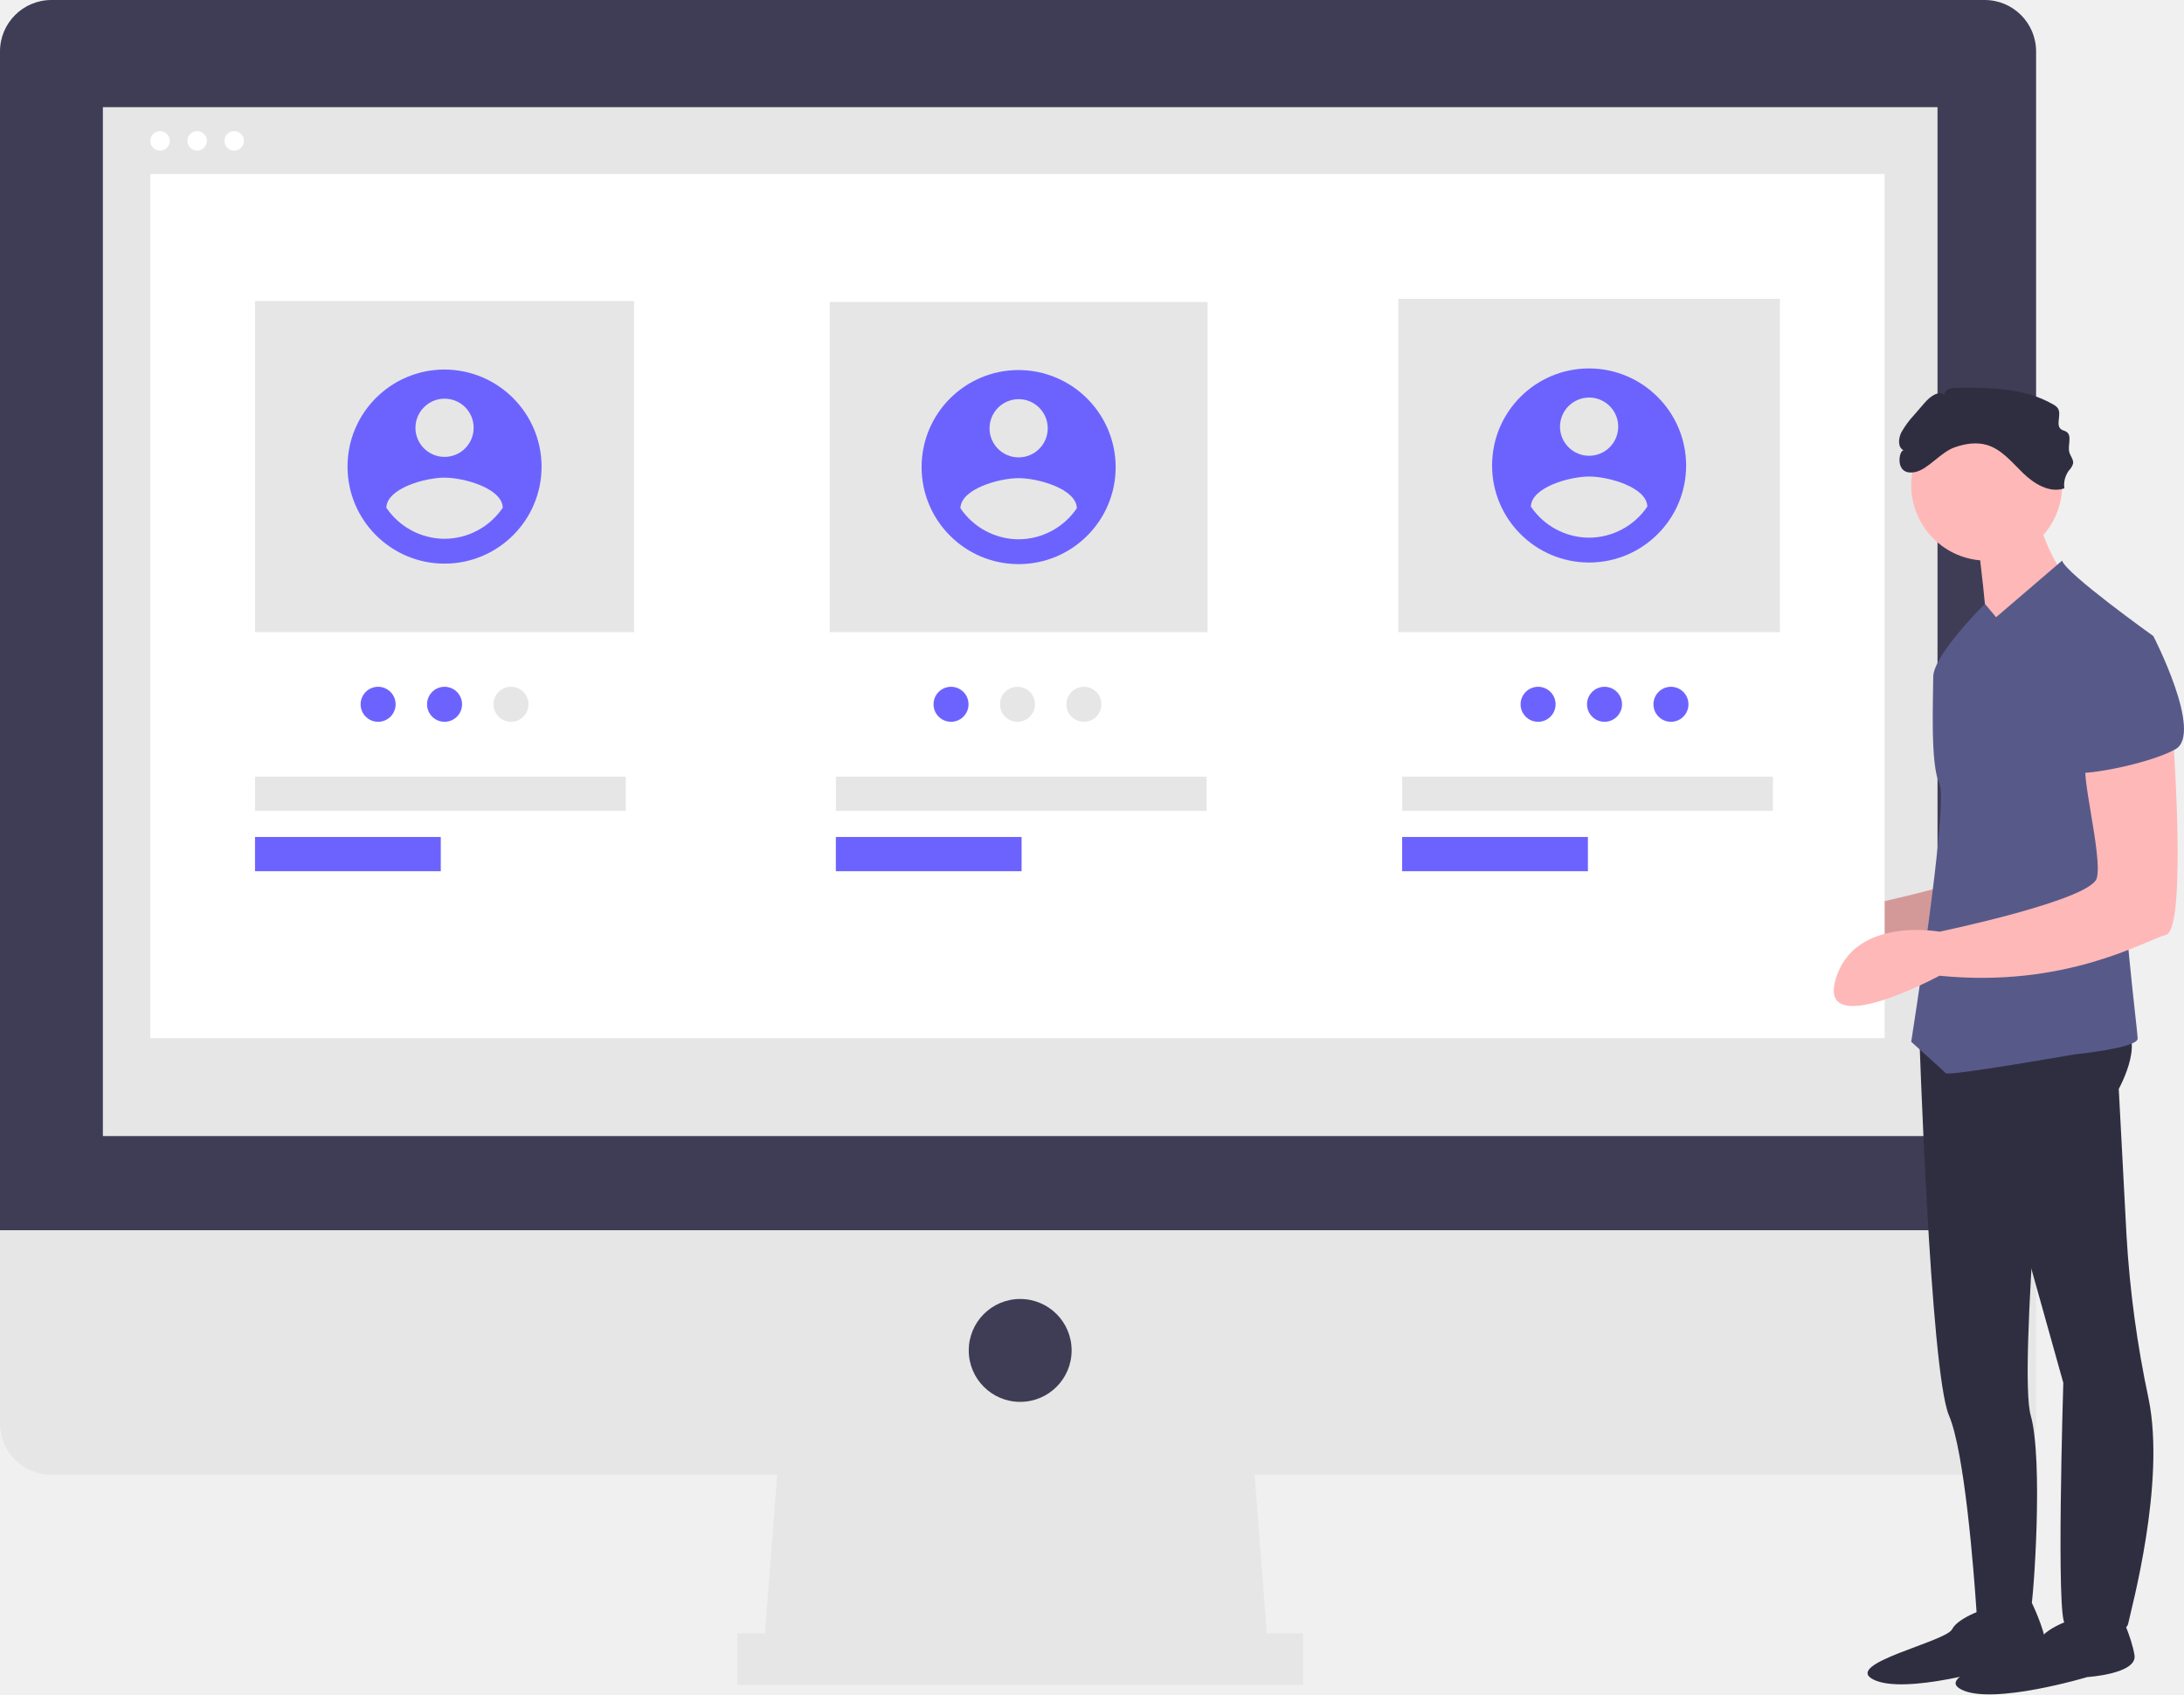
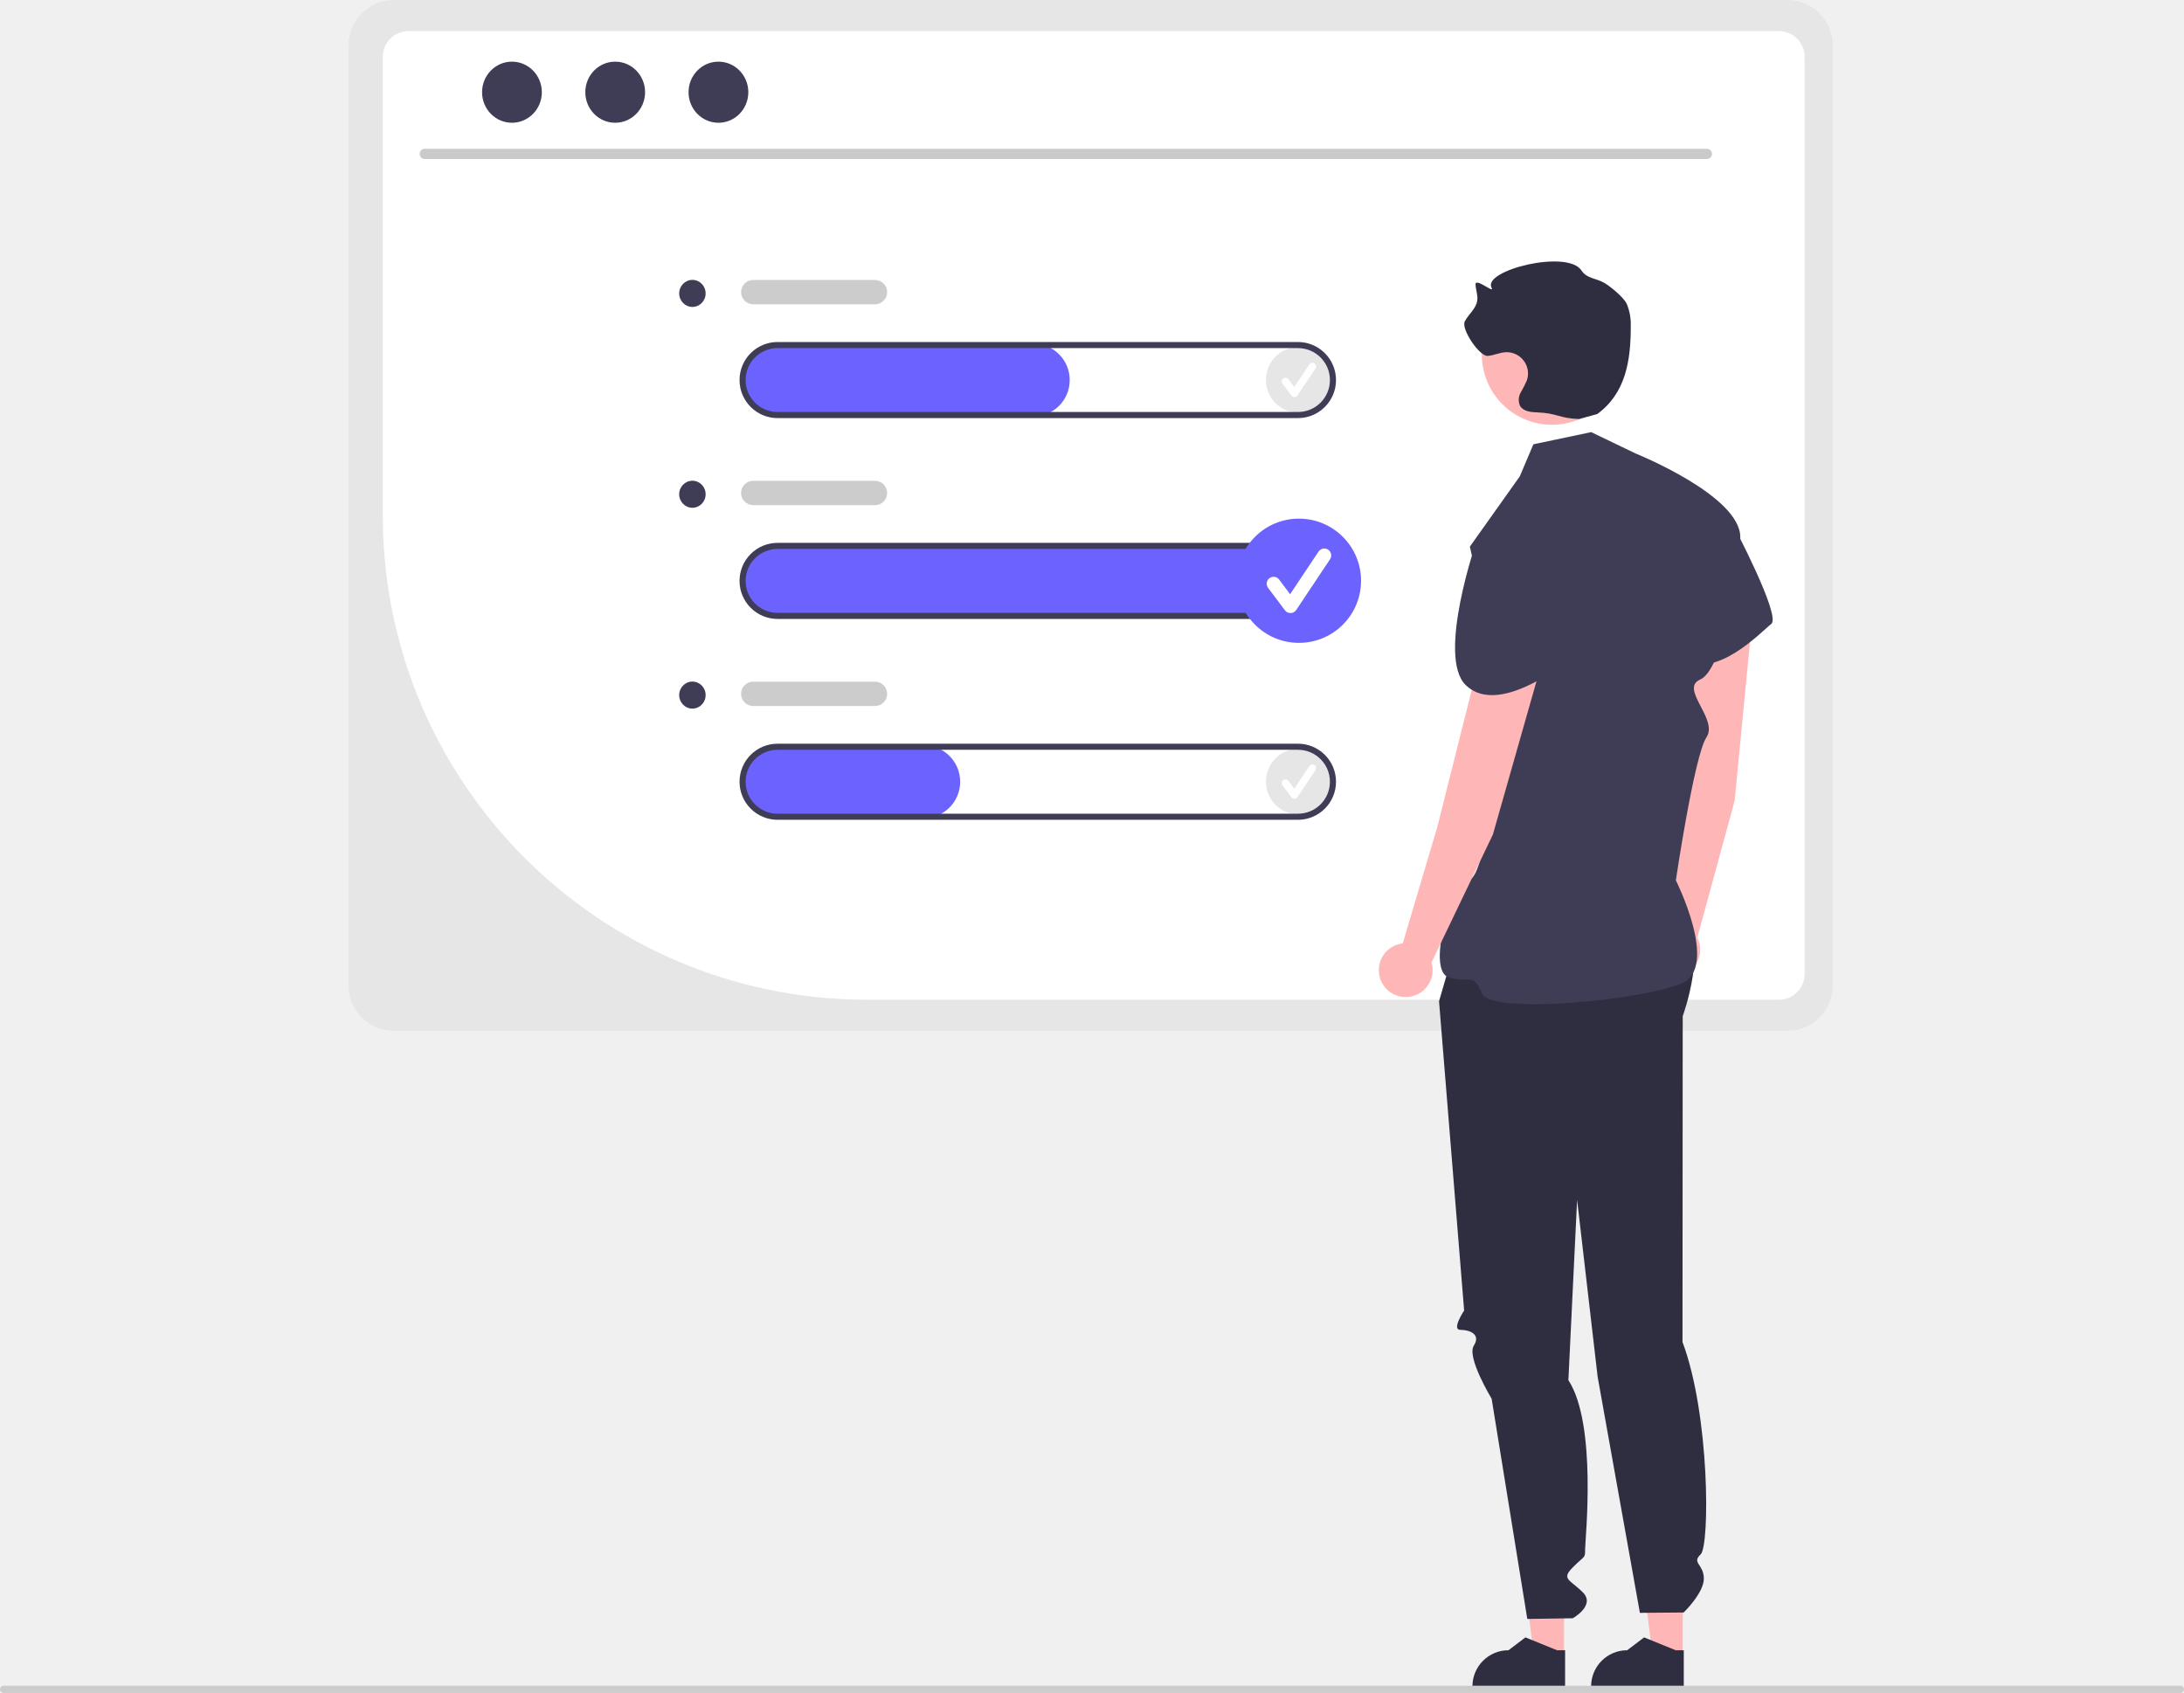
- <svg xmlns="http://www.w3.org/2000/svg" id="a103f326-996f-4fea-8e69-572a052820ff" data-name="Layer 1" width="825.767" height="640.565" viewBox="0 0 825.767 640.565">
-   <polygon points="479.735 627.22 288.489 627.22 294.972 542.943 473.252 542.943 479.735 627.22" fill="#e6e6e6" />
-   <rect x="278.765" y="617.496" width="213.936" height="19.449" fill="#e6e6e6" />
-   <path d="M937.512,129.718H206.565a19.449,19.449,0,0,0-19.449,19.449V594.865H956.961V149.166A19.449,19.449,0,0,0,937.512,129.718Z" transform="translate(-187.1167 -129.7175)" fill="#3f3d56" />
-   <path d="M187.117,594.865V667.798a19.449,19.449,0,0,0,19.449,19.449H937.512a19.449,19.449,0,0,0,19.449-19.449V594.865Z" transform="translate(-187.1167 -129.7175)" fill="#e6e6e6" />
-   <rect x="38.897" y="40.518" width="693.67" height="388.974" fill="#e6e6e6" />
-   <circle cx="385.732" cy="510.528" r="19.449" fill="#3f3d56" />
-   <circle cx="60.526" cy="53.257" r="3.691" fill="#fff" />
-   <circle cx="74.536" cy="53.257" r="3.691" fill="#fff" />
-   <circle cx="88.545" cy="53.257" r="3.691" fill="#fff" />
-   <path d="M983.461,392.775s5.945,77.282-2.378,79.66-38.046,20.212-85.605,15.456c0,0-46.369,24.968-39.235,1.189s39.235-17.834,39.235-17.834,57.07-11.89,59.448-20.212-7.134-42.802-3.567-43.991S983.461,392.775,983.461,392.775Z" transform="translate(-187.1167 -129.7175)" fill="#ffb8b8" />
-   <path d="M979.461,393.775s5.945,77.282-2.378,79.66-38.046,20.212-85.605,15.456c0,0-46.369,24.968-39.235,1.189s39.235-17.834,39.235-17.834,57.07-11.89,59.448-20.212-7.134-42.802-3.567-43.991S979.461,393.775,979.461,393.775Z" transform="translate(-187.1167 -129.7175)" fill="#231f20" opacity="0.2" />
-   <path d="M912.702,518.097s4.178,130.069,11.311,146.715c5.942,13.865,9.409,59.077,10.402,73.795.199,2.951.299,4.676.299,4.676s19.023,0,20.212-4.756,4.756-57.07,0-73.715S961.702,525.097,961.702,525.097Z" transform="translate(-187.1167 -129.7175)" fill="#2f2e41" />
-   <path d="M939.47,737.338s-11.89,3.567-14.267,8.323-41.613,13.078-29.724,19.023,47.558-4.756,47.558-4.756,19.023-1.189,17.834-8.323-5.519-15.924-5.519-15.924Z" transform="translate(-187.1167 -129.7175)" fill="#2f2e41" />
-   <path d="M972.76,741.139s-11.89,3.567-14.267,8.323S916.879,762.54,928.769,768.484s47.558-4.756,47.558-4.756,19.023-1.189,17.834-8.323-5.519-15.924-5.519-15.924Z" transform="translate(-187.1167 -129.7175)" fill="#2f2e41" />
-   <path d="M922.824,524.749l16.645,28.535,27.78,99.21s-2.812,91.022.755,91.022,22.59,5.945,23.779,0c1.004-5.022,14.321-53.125,7.683-85.143a409.42,409.42,0,0,1-8.308-61.426l-2.942-55.553s11.89-21.401-1.189-24.968S922.824,524.749,922.824,524.749Z" transform="translate(-187.1167 -129.7175)" fill="#2f2e41" />
-   <circle cx="751.164" cy="183.398" r="28.535" fill="#ffb8b8" />
-   <path d="M934.714,332.139s4.756,38.046,3.567,40.424,28.535-26.157,28.535-26.157-10.701-16.645-8.323-24.968Z" transform="translate(-187.1167 -129.7175)" fill="#ffb8b8" />
-   <path d="M1001.295,370.185s-33.291-23.779-34.48-28.535l-24.968,21.401-4.243-5.05s-19.536,19.318-19.536,27.64-1.189,33.291,2.378,40.424-10.701,97.494-10.701,97.494,11.89,10.701,13.078,11.89,48.747-7.134,48.747-7.134,23.779-2.378,23.779-5.945-7.134-57.07-4.756-71.337S1001.295,370.185,1001.295,370.185Z" transform="translate(-187.1167 -129.7175)" fill="#575a89" />
-   <path d="M926.092,298.861c3.901-1.388,8.204-2.101,12.181-.95,5.629,1.629,9.527,6.563,13.732,10.644s10.101,7.698,15.637,5.778a9.168,9.168,0,0,1,1.751-6.771,6.227,6.227,0,0,0,1.555-2.588c.237-1.528-1.049-2.846-1.434-4.344-.675-2.625,1.176-6.218-1.1-7.689-.601-.388-1.362-.477-1.948-.887-2.301-1.608.254-5.609-1.267-7.968a4.866,4.866,0,0,0-1.729-1.442c-11.033-6.437-24.525-6.455-37.297-6.293-1.778.023-4.253.906-3.752,2.612-2.414-1.733-5.575.7-7.52,2.946l-3.982,4.596a35.41,35.41,0,0,0-4.867,6.583c-1.217,2.326-1.485,5.903.936,6.917-1.8-.754-3.983,9.908,4.314,8.153C916.123,307.14,920.848,300.727,926.092,298.861Z" transform="translate(-187.1167 -129.7175)" fill="#2f2e41" />
-   <rect x="56.835" y="65.798" width="655.74" height="326.674" fill="#fff" />
-   <rect x="96.424" y="113.806" width="143.321" height="125.177" fill="#e6e6e6" />
-   <rect x="313.698" y="114.182" width="142.89" height="124.8" fill="#e6e6e6" />
-   <rect x="528.695" y="112.958" width="144.291" height="126.024" fill="#e6e6e6" />
-   <rect x="96.424" y="293.621" width="140.177" height="12.949" fill="#e6e6e6" />
-   <rect x="96.424" y="316.418" width="70.232" height="12.949" fill="#6c63ff" />
-   <rect x="316.034" y="293.621" width="140.177" height="12.949" fill="#e6e6e6" />
-   <rect x="316.034" y="316.418" width="70.232" height="12.949" fill="#6c63ff" />
-   <rect x="530.154" y="293.621" width="140.177" height="12.949" fill="#e6e6e6" />
-   <rect x="530.154" y="316.418" width="70.232" height="12.949" fill="#6c63ff" />
-   <circle cx="359.587" cy="266.258" r="6.617" fill="#6c63ff" />
-   <circle cx="384.705" cy="266.258" r="6.617" fill="#e6e6e6" />
-   <circle cx="409.824" cy="266.258" r="6.617" fill="#e6e6e6" />
-   <circle cx="142.966" cy="266.258" r="6.617" fill="#6c63ff" />
-   <circle cx="168.085" cy="266.258" r="6.617" fill="#6c63ff" />
-   <circle cx="193.203" cy="266.258" r="6.617" fill="#e6e6e6" />
-   <circle cx="581.55" cy="266.258" r="6.617" fill="#6c63ff" />
-   <circle cx="606.668" cy="266.258" r="6.617" fill="#6c63ff" />
-   <circle cx="631.786" cy="266.258" r="6.617" fill="#6c63ff" />
-   <path d="M787.957,269.001a36.686,36.686,0,1,0,36.686,36.686A36.794,36.794,0,0,0,787.957,269.001Zm0,11.006a11.006,11.006,0,1,1-11.006,11.006,11.043,11.043,0,0,1,11.006-11.006Zm0,52.983a26.726,26.726,0,0,1-22.012-11.747c.176-7.337,14.674-11.376,22.012-11.376s21.835,4.039,22.012,11.376a26.77,26.77,0,0,1-22.012,11.747Z" transform="translate(-187.1167 -129.7175)" fill="#6c63ff" />
-   <path d="M572.26,269.613A36.686,36.686,0,1,0,608.946,306.3,36.794,36.794,0,0,0,572.26,269.613Zm0,11.006a11.006,11.006,0,1,1-11.006,11.006,11.043,11.043,0,0,1,11.006-11.006Zm0,52.983a26.726,26.726,0,0,1-22.012-11.747c.176-7.337,14.674-11.376,22.012-11.376s21.835,4.039,22.012,11.376a26.77,26.77,0,0,1-22.012,11.747Z" transform="translate(-187.1167 -129.7175)" fill="#6c63ff" />
-   <path d="M355.201,269.425a36.686,36.686,0,1,0,36.686,36.686A36.794,36.794,0,0,0,355.201,269.425Zm0,11.006a11.006,11.006,0,1,1-11.006,11.006A11.043,11.043,0,0,1,355.201,280.431Zm0,52.983a26.726,26.726,0,0,1-22.012-11.747c.176-7.337,14.674-11.376,22.012-11.376s21.835,4.039,22.012,11.376a26.77,26.77,0,0,1-22.012,11.747Z" transform="translate(-187.1167 -129.7175)" fill="#6c63ff" />
-   <path d="M1008.429,403.476s5.945,77.282-2.378,79.66-38.046,20.212-85.605,15.456c0,0-46.369,24.968-39.235,1.189s39.235-17.834,39.235-17.834,57.07-11.89,59.448-20.212-7.134-42.802-3.567-43.991S1008.429,403.476,1008.429,403.476Z" transform="translate(-187.1167 -129.7175)" fill="#ffb8b8" />
-   <path d="M982.272,372.563l19.023-2.378s19.023,36.858,8.323,42.802-38.046,10.701-38.046,8.323S982.272,372.563,982.272,372.563Z" transform="translate(-187.1167 -129.7175)" fill="#575a89" />
+ <svg xmlns="http://www.w3.org/2000/svg" id="bcef0fe5-4275-4ed2-bb0a-0b22743fbb94" data-name="Layer 1" width="717.67" height="556.322" viewBox="0 0 717.67 556.322">
+   <path d="M338.564,710.879l7.71-12.39,1.54,7.08c.27,1.24.54,2.5.79,3.75,2.19-1.87,4.52-3.6,6.8-5.26q10.5-7.62,20.99-15.26l-2.19,12.7c-1.35,7.82-2.76,15.8-6.1,22.95-.37.81-.77,1.61-1.2,2.39h-32.54a10.486,10.486,0,0,1-.54-2.24.773.773,0,0,1-.01-.15C333.304,719.599,335.984,715.029,338.564,710.879Z" transform="translate(-241.165 -171.839)" fill="#f0f0f0" />
+   <path d="M828.559,171.839H370.562a14.868,14.868,0,0,0-14.844,14.844V495.741A14.858,14.858,0,0,0,370.562,510.585H828.559a14.858,14.858,0,0,0,14.844-14.844V186.683A14.868,14.868,0,0,0,828.559,171.839Z" transform="translate(-241.165 -171.839)" fill="#e6e6e6" />
+   <path d="M825.737,500.353H525.641A159.157,159.157,0,0,1,366.95,341.661v-151.146a8.456,8.456,0,0,1,8.438-8.455H825.737a8.456,8.456,0,0,1,8.438,8.455V491.914A8.448,8.448,0,0,1,825.737,500.353Z" transform="translate(-241.165 -171.839)" fill="#fff" />
+   <path d="M802.098,224.086H380.709a1.676,1.676,0,0,1,0-3.351H802.098a1.676,1.676,0,0,1,0,3.351Z" transform="translate(-241.165 -171.839)" fill="#cacaca" />
+   <ellipse cx="168.229" cy="30.3" rx="9.821" ry="10.04" fill="#3f3d56" />
+   <ellipse cx="202.155" cy="30.3" rx="9.821" ry="10.04" fill="#3f3d56" />
+   <ellipse cx="236.081" cy="30.3" rx="9.821" ry="10.04" fill="#3f3d56" />
+   <path d="M667.681,374.729H497.033a12.211,12.211,0,0,1-12.324-11.181,12.007,12.007,0,0,1,11.167-12.792q.402-.027.806-.028h171a12,12,0,0,1,0,24Z" transform="translate(-241.165 -171.839)" fill="#6c63ff" />
+   <circle cx="426.832" cy="124.841" r="10.841" fill="#e6e6e6" />
+   <path d="M666.518,302.323a1.206,1.206,0,0,1-.965-.482l-2.958-3.944a1.206,1.206,0,1,1,1.93-1.447l1.935,2.58,4.97-7.455a1.206,1.206,0,0,1,2.012,1.331l-.005.007-5.915,8.873a1.207,1.207,0,0,1-.97.537Z" transform="translate(-241.165 -171.839)" fill="#fff" />
+   <circle cx="426.832" cy="256.841" r="10.841" fill="#e6e6e6" />
+   <path d="M666.518,434.323a1.206,1.206,0,0,1-.965-.482l-2.958-3.944a1.206,1.206,0,1,1,1.93-1.447l1.935,2.58,4.97-7.455a1.206,1.206,0,0,1,2.012,1.331l-.005.007-5.915,8.873a1.207,1.207,0,0,1-.97.537Z" transform="translate(-241.165 -171.839)" fill="#fff" />
+   <path d="M580.681,308.729H497.033a12.211,12.211,0,0,1-12.324-11.181,12.007,12.007,0,0,1,11.167-12.792q.402-.027.806-.028h84a12,12,0,0,1,0,24Z" transform="translate(-241.165 -171.839)" fill="#6c63ff" />
+   <path d="M667.681,309.229h-171a12.5,12.5,0,0,1,0-25h171a12.5,12.5,0,0,1,0,25Zm-171-23a10.5,10.5,0,0,0,0,21h171a10.5,10.5,0,0,0,0-21Z" transform="translate(-241.165 -171.839)" fill="#3f3d56" />
+   <path d="M667.681,375.229h-171a12.5,12.5,0,0,1,0-25h171a12.5,12.5,0,0,1,0,25Zm-171-23a10.5,10.5,0,0,0,0,21h171a10.5,10.5,0,0,0,0-21Z" transform="translate(-241.165 -171.839)" fill="#3f3d56" />
+   <path d="M544.681,440.729H497.033a12.211,12.211,0,0,1-12.324-11.181,12.007,12.007,0,0,1,11.167-12.792q.402-.027.806-.028h48a12,12,0,0,1,0,24Z" transform="translate(-241.165 -171.839)" fill="#6c63ff" />
+   <path d="M667.681,441.229h-171a12.5,12.5,0,0,1,0-25h171a12.5,12.5,0,0,1,0,25Zm-171-23a10.5,10.5,0,0,0,0,21h171a10.5,10.5,0,0,0,0-21Z" transform="translate(-241.165 -171.839)" fill="#3f3d56" />
+   <path d="M528.682,271.839h-40a4,4,0,0,1,0-8h40a4,4,0,0,1,0,8Z" transform="translate(-241.165 -171.839)" fill="#ccc" />
+   <path d="M528.682,337.839h-40a4,4,0,0,1,0-8h40a4,4,0,0,1,0,8Z" transform="translate(-241.165 -171.839)" fill="#ccc" />
+   <path d="M528.682,403.839h-40a4,4,0,0,1,0-8h40a4,4,0,0,1,0,8Z" transform="translate(-241.165 -171.839)" fill="#ccc" />
+   <ellipse cx="227.528" cy="96.417" rx="4.346" ry="4.443" fill="#3f3d56" />
+   <ellipse cx="227.528" cy="162.417" rx="4.346" ry="4.443" fill="#3f3d56" />
+   <ellipse cx="227.528" cy="228.417" rx="4.346" ry="4.443" fill="#3f3d56" />
+   <polygon points="513.946 544.191 504.045 544.19 499.335 506 513.948 506.001 513.946 544.191" fill="#ffb6b6" />
+   <path d="M755.459,726.359l-30.447-.001v-.385a11.851,11.851,0,0,1,11.851-11.851h.001l5.562-4.219,10.377,4.22,2.658 0Z" transform="translate(-241.165 -171.839)" fill="#2f2e41" />
+   <polygon points="552.946 544.191 543.045 544.19 538.335 506 552.948 506.001 552.946 544.191" fill="#ffb6b6" />
+   <path d="M794.459,726.359l-30.447-.001v-.385a11.851,11.851,0,0,1,11.851-11.851h.001l5.562-4.219,10.377,4.22,2.658 0Z" transform="translate(-241.165 -171.839)" fill="#2f2e41" />
+   <path d="M721.039,476.839l-7,24,8.246,101.645s-4.246,6.355-1.246,6.355,6.847,1.409,4.423,5.205,5.86,17.421,5.86,17.421L743.039,703.839l14.929-.22s7.59-4.228,3.331-8.504-7.26-4.276-3.26-8.276,4-2.795,4-5.898,4.008-41.016-5.496-55.559l2.864-59.295,6.745,58.161,13.888,77.591,14.382-.118s6.643-6.403,6.63-11.142-4.104-5.133-1.058-7.936,3.046-45.866-5.954-69.803l.069-107.071s8.843-24.031-.113-33.48S721.039,476.839,721.039,476.839Z" transform="translate(-241.165 -171.839)" fill="#2f2e41" />
+   <path d="M811.18,434.965l6.029-62.449a10.127,10.127,0,0,0-8.98-11.01h0a10.127,10.127,0,0,0-11.169,8.964q-.029.267-.044.535L792.741,436.067l-4.263,39.424a8.837,8.837,0,1,0,10.425,4.466Z" transform="translate(-241.165 -171.839)" fill="#ffb6b6" />
+   <path d="M788.572,340.861l21.722,2.723s16.276,30.678,12.926,33.282-18.488,18.847-29.648,11.4S788.572,340.861,788.572,340.861Z" transform="translate(-241.165 -171.839)" fill="#3f3d56" />
+   <circle cx="509.998" cy="116.532" r="23.056" fill="#ffb6b6" />
+   <path d="M760.072,309.537c-6.616-.217-7.217-1.965-13.833-2.182-2.107-.069-4.593-.358-5.611-2.203a4.862,4.862,0,0,1,.247-4.328,39.517,39.517,0,0,0,2.038-4.009,7.003,7.003,0,0,0-6.938-9.232c-2.013.087-3.904,1.034-5.912,1.207-2.754.237-8.842-8.854-7.575-11.31,1.234-2.391,3.718-4.194,4.108-6.856.255-1.741-.463-3.471-.562-5.228-.146-2.605,6.458,3.269,5.248.957-2.966-5.671,24.988-12.701,29.59-5.598,1.72,2.655,4.785,2.474,7.518,4.068,1.791,1.045,6.312,4.65,7.34,6.897a17.494,17.494,0,0,1,1.309,7.239c.041,11.526-1.715,22.129-11.012,28.942" transform="translate(-241.165 -171.839)" fill="#2f2e41" />
+   <path d="M745.039,317.839l19-4,14.594,7.019s34.519,13.885,34.401,27.577-6.184,43.691-13.151,46.691,6.034,13,2.034,19-10.059,46.991-10.059,46.991,14.165,28.218,2.181,33.722-62.629,10.649-65.876,3.468-3.277-3.262-10.761-5.222.008-29.432,6.761-32.196,10.754-62.764,10.754-62.764l-10.754-46.654L740.571,328.378Z" transform="translate(-241.165 -171.839)" fill="#3f3d56" />
+   <path d="M731.732,446.078l17.166-60.346a10.127,10.127,0,0,0-6.853-12.446h0a10.127,10.127,0,0,0-12.6,6.808q-.077.257-.14.519l-15.909,63.231L702.109,481.859a8.837,8.837,0,1,0,9.452,6.269Z" transform="translate(-241.165 -171.839)" fill="#ffb6b6" />
+   <path d="M726.423,349.442l20.878,6.587s13.58,19.94,8.496,22.785-6.991,2.243-4.38,7.261,6.375,3.06,2.611,5.018-21.577,15.213-31.216,5.88S726.423,349.442,726.423,349.442Z" transform="translate(-241.165 -171.839)" fill="#3f3d56" />
+   <path d="M241.165,726.971a1.186,1.186,0,0,0,1.183,1.19H957.645a1.19,1.19,0,1,0,0-2.38H242.355a1.186,1.186,0,0,0-1.19,1.183Z" transform="translate(-241.165 -171.839)" fill="#ccc" />
+   <circle cx="426.832" cy="190.841" r="20.412" fill="#6c63ff" />
+   <path d="M665.213,373.304a2.27,2.27,0,0,1-1.816-.908l-5.569-7.425a2.271,2.271,0,0,1,3.633-2.724l3.643,4.857,9.357-14.036a2.271,2.271,0,0,1,3.788,2.505l-.009.014-11.137,16.706a2.272,2.272,0,0,1-1.826,1.01Z" transform="translate(-241.165 -171.839)" fill="#fff" />
</svg>
